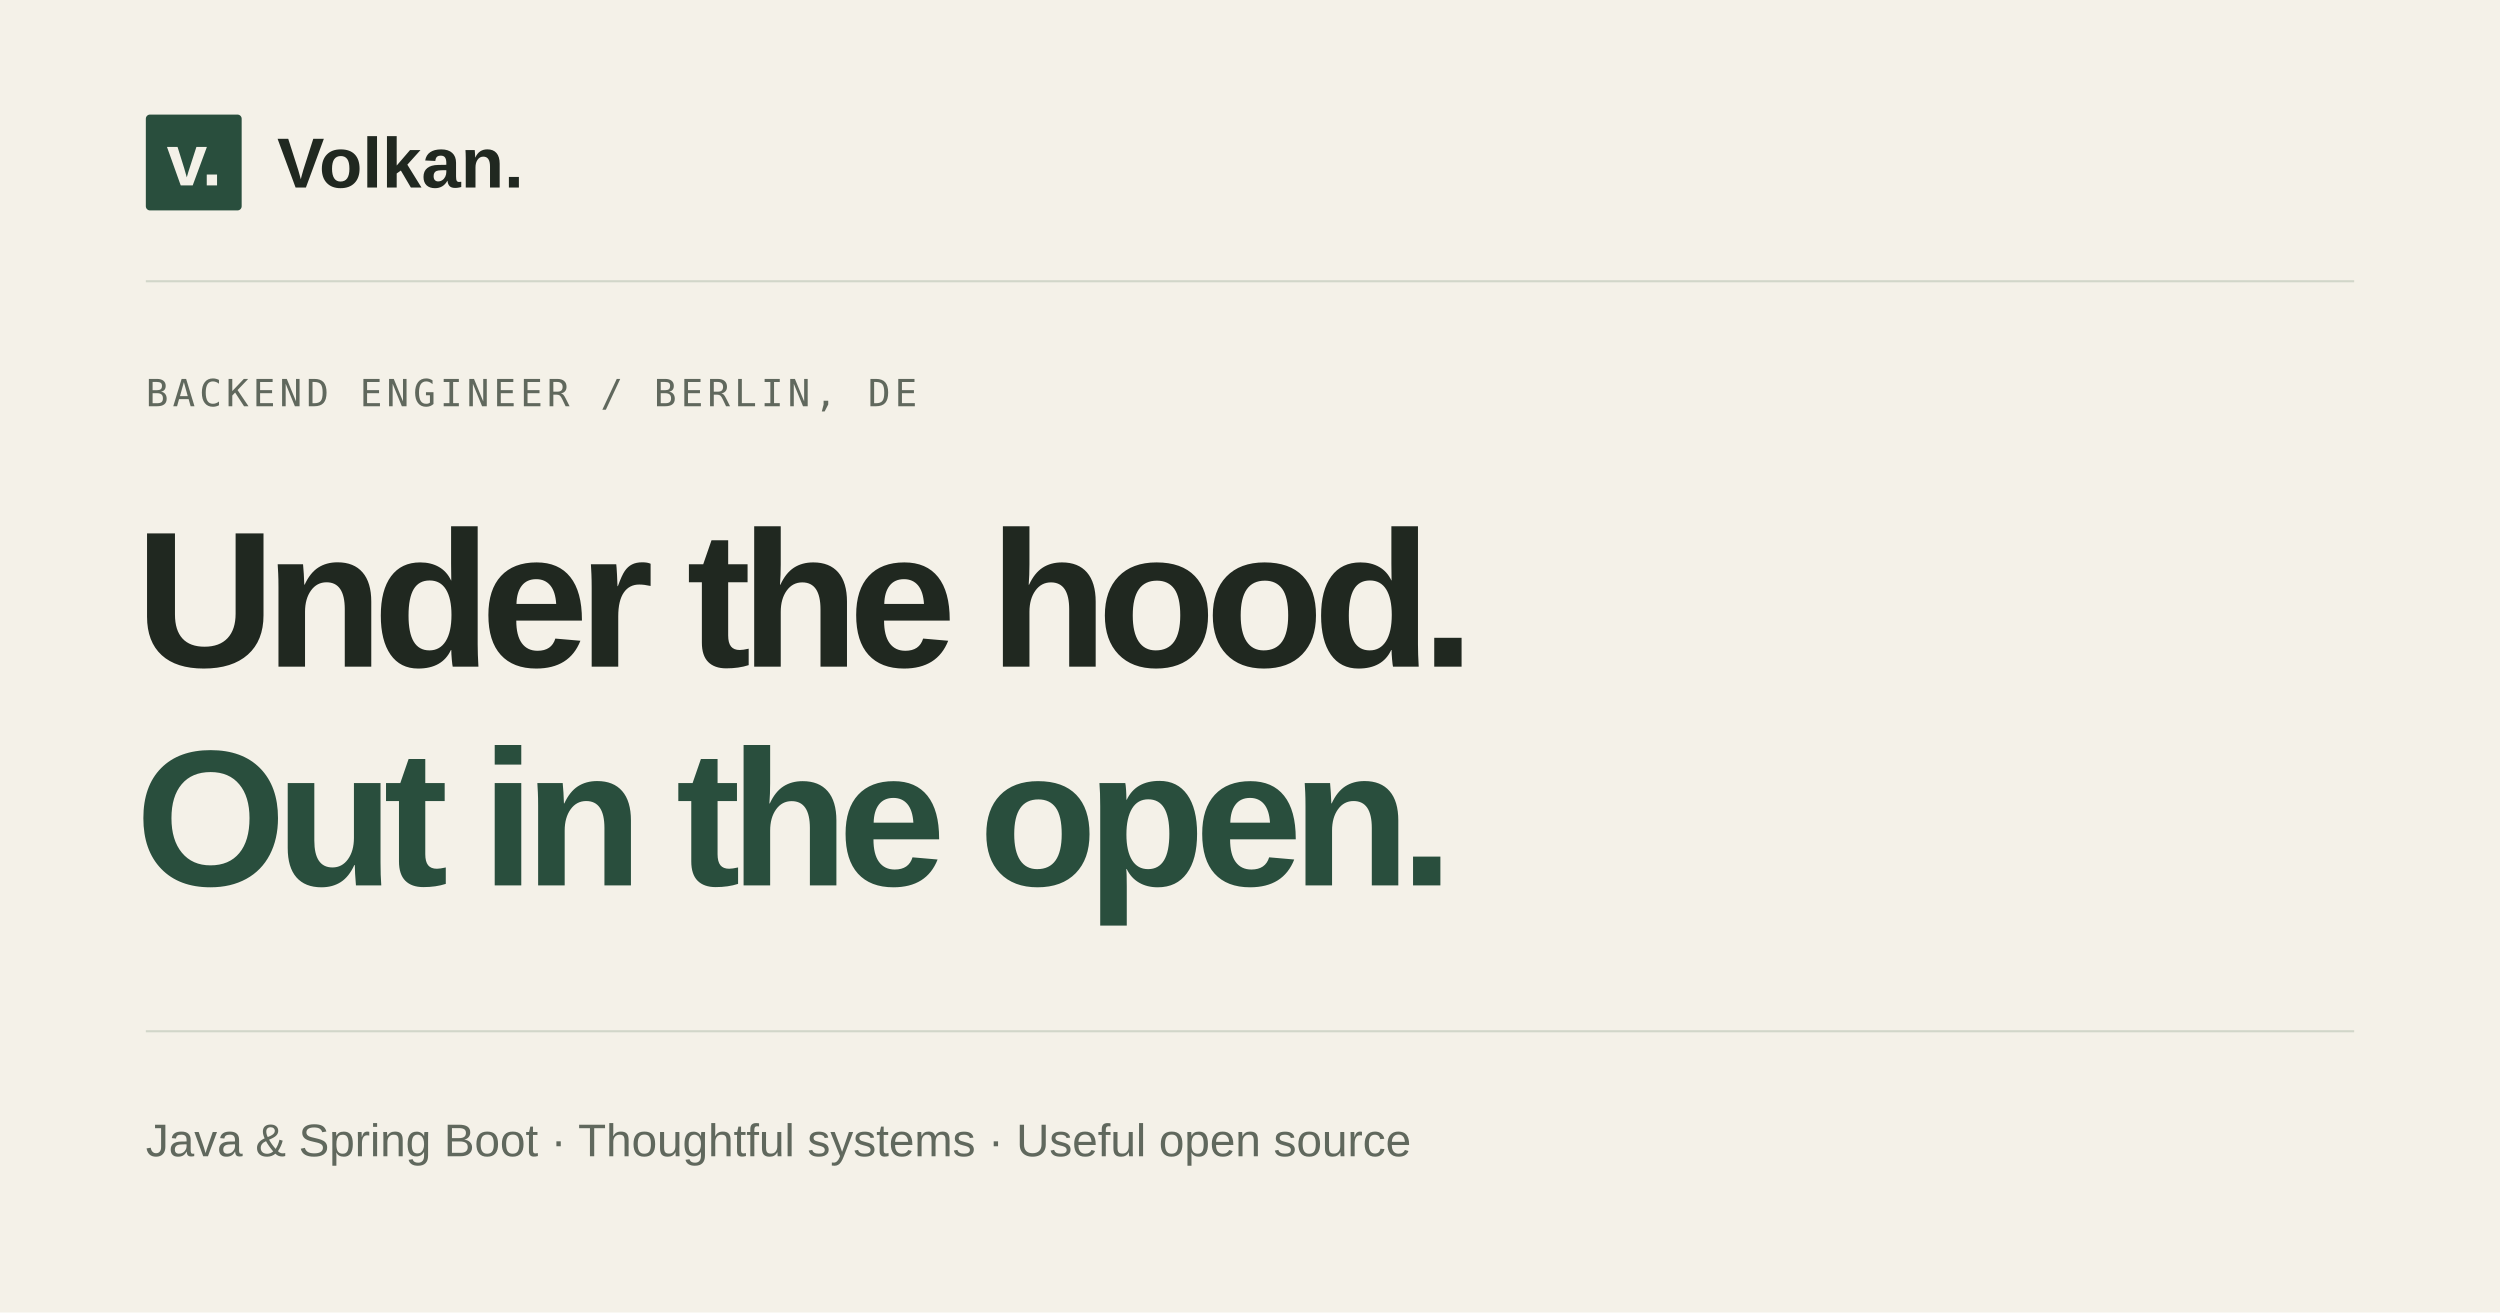
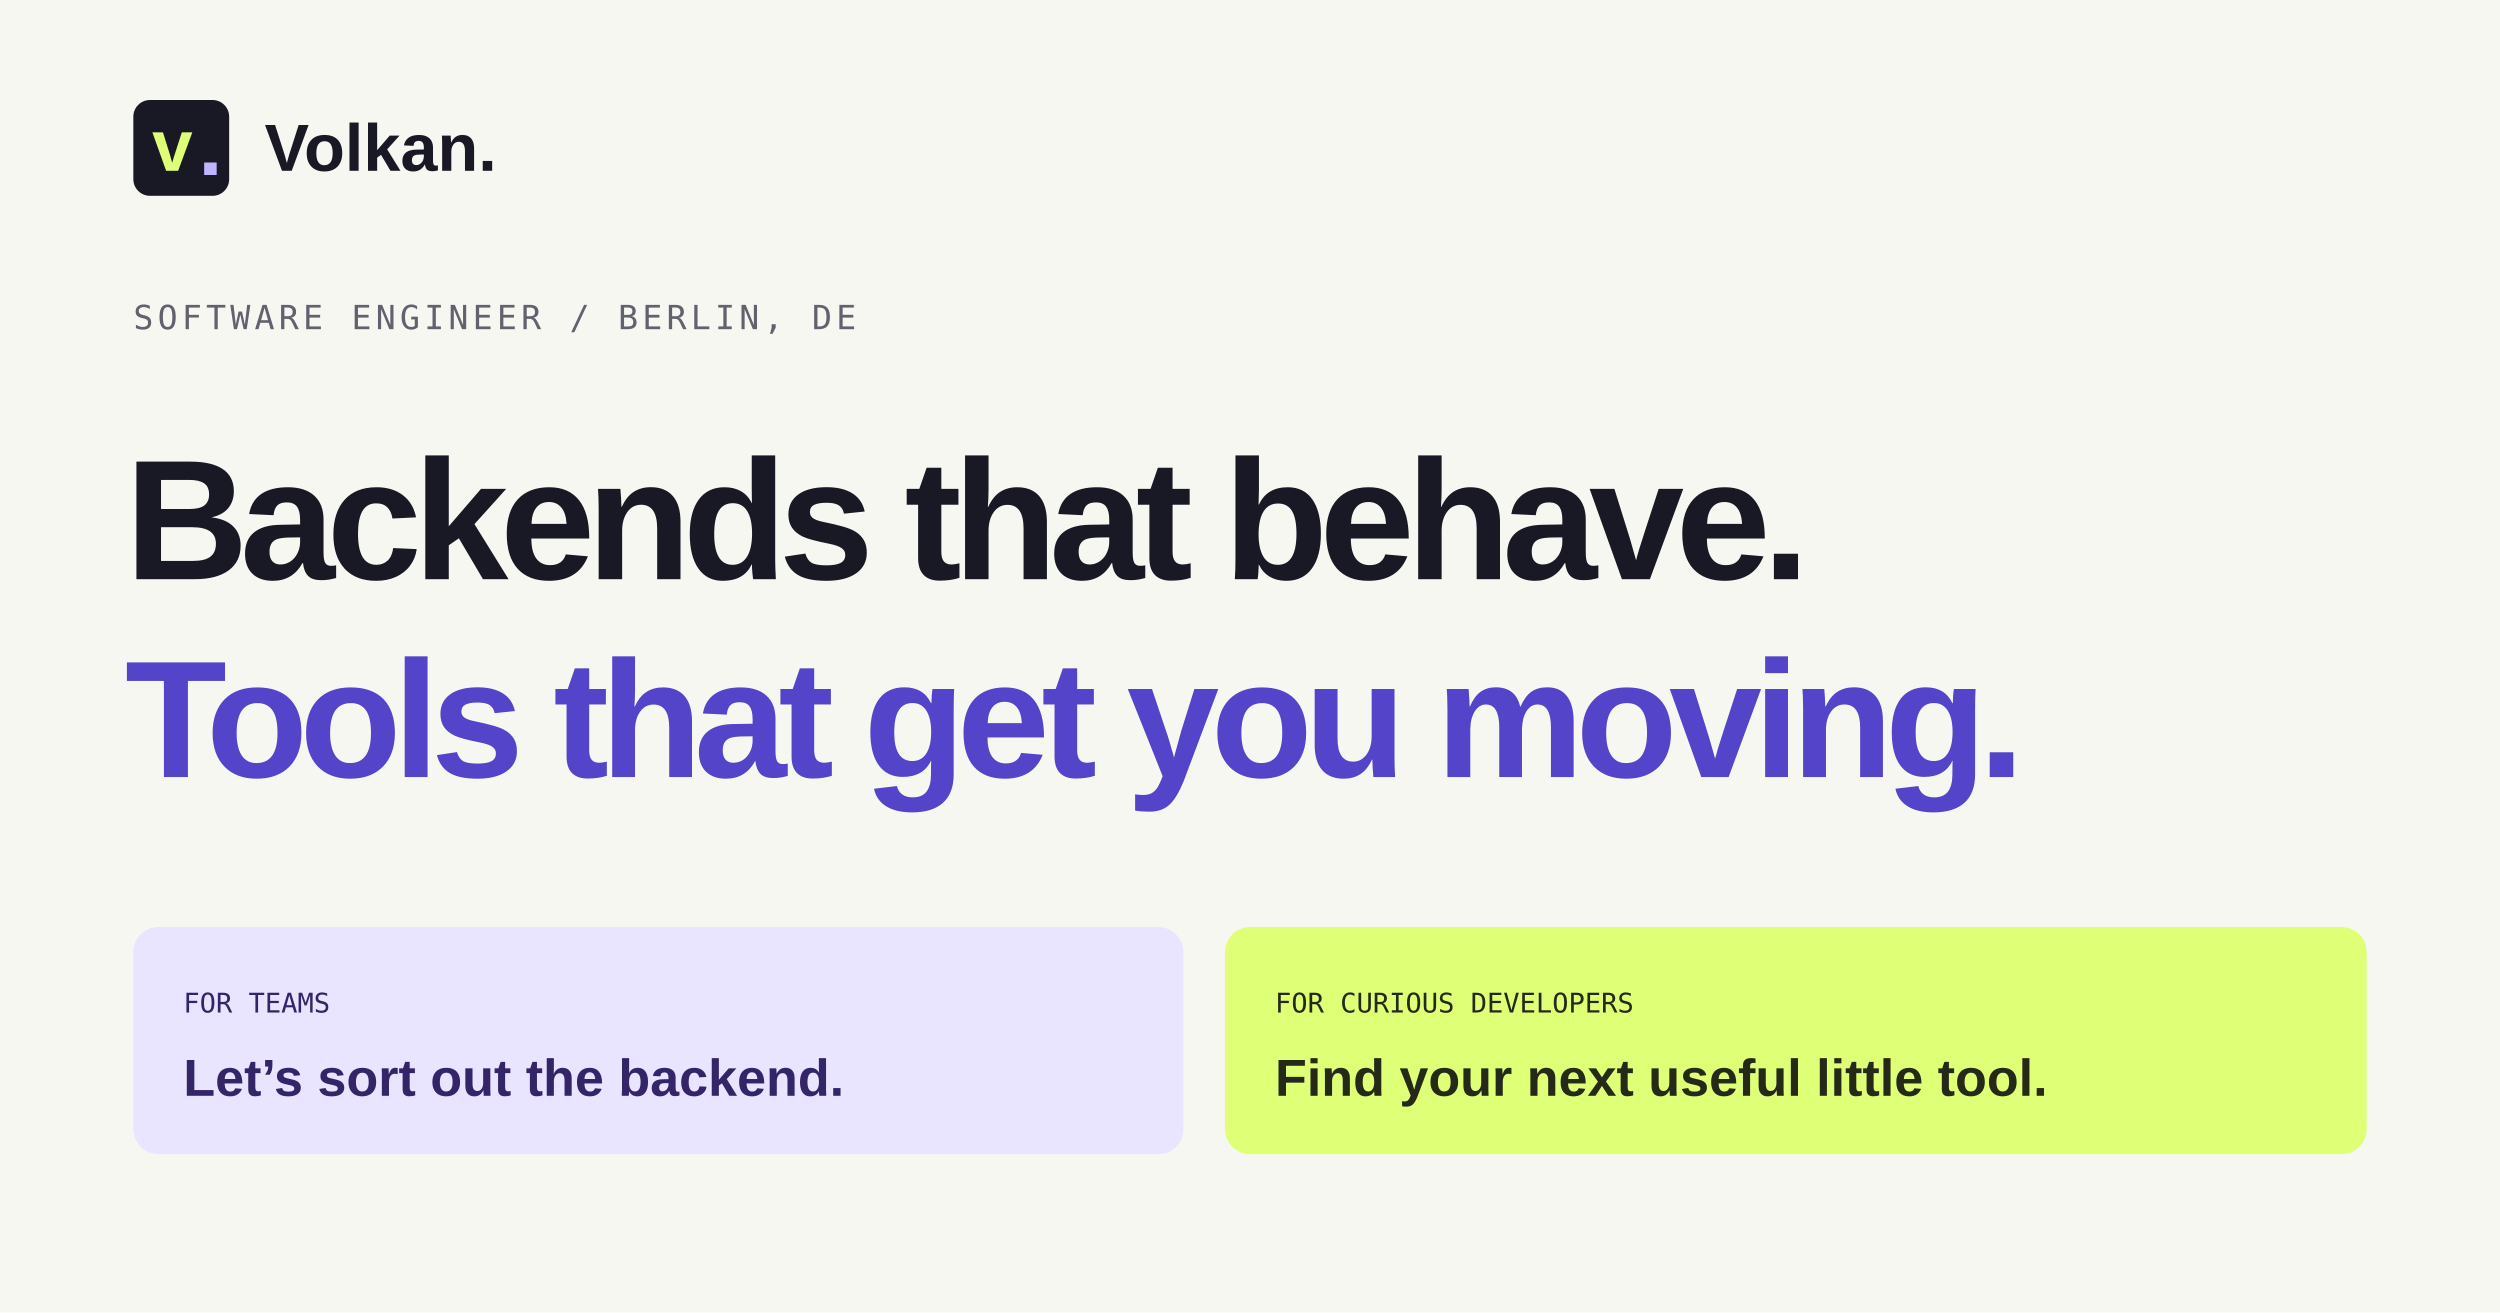
<svg xmlns="http://www.w3.org/2000/svg" width="1200" height="630" viewBox="0 0 1200 630">
-   <rect width="1200" height="630" fill="#f4f1e8" />
-   <rect x="70" y="55" width="46" height="46" rx="2" fill="#294e3d" />
-   <text x="80" y="89" font-family="Arial,sans-serif" font-size="35" font-weight="bold" fill="#f4f1e8">v.</text>
-   <text x="133" y="90" font-family="Arial,sans-serif" font-size="34" font-weight="bold" fill="#202820">Volkan.</text>
-   <path d="M70 135h1060" stroke="#d1d6c9" />
-   <text x="70" y="195" font-family="monospace" font-size="18" letter-spacing="2" fill="#60685d">BACKEND ENGINEER / BERLIN, DE</text>
-   <text x="65" y="320" font-family="Arial,sans-serif" font-size="93" font-weight="bold" letter-spacing="-5" fill="#202820">Under the hood.</text>
-   <text x="65" y="425" font-family="Arial,sans-serif" font-size="93" font-weight="bold" letter-spacing="-5" fill="#294e3d">Out in the open.</text>
-   <path d="M70 495h1060" stroke="#d1d6c9" />
-   <text x="70" y="555" font-family="Arial,sans-serif" font-size="22" fill="#60685d">Java &amp; Spring Boot · Thoughtful systems · Useful open source</text>
+   <rect width="1200" height="630" fill="#f7f7f2" />
+   <rect x="64" y="48" width="46" height="46" rx="8" fill="#191925" />
+   <text x="73" y="82" font-family="Arial,sans-serif" font-size="35" font-weight="bold" fill="#dfff76">v</text>
+   <rect x="98" y="78" width="6" height="6" fill="#beb4ff" />
+   <text x="127" y="82" font-family="Arial,sans-serif" font-size="32" font-weight="bold" fill="#191925">Volkan.</text>
+   <text x="64" y="158" font-family="monospace" font-size="16" letter-spacing="2" fill="#62626f">SOFTWARE ENGINEER / BERLIN, DE</text>
+   <text x="60" y="278" font-family="Arial,sans-serif" font-size="82" font-weight="bold" letter-spacing="-4" fill="#191925">Backends that behave.</text>
+   <text x="60" y="373" font-family="Arial,sans-serif" font-size="80" font-weight="bold" letter-spacing="-4" fill="#5344c9">Tools that get you moving.</text>
+   <rect x="64" y="445" width="504" height="109" rx="12" fill="#e9e4ff" />
+   <text x="88" y="486" font-family="monospace" font-size="13" fill="#332568">FOR TEAMS</text>
+   <text x="88" y="526" font-family="Arial,sans-serif" font-size="25" font-weight="bold" fill="#332568">Let’s sort out the backend.</text>
+   <rect x="588" y="445" width="548" height="109" rx="12" fill="#dfff76" />
+   <text x="612" y="486" font-family="monospace" font-size="13" fill="#252918">FOR CURIOUS DEVELOPERS</text>
+   <text x="612" y="526" font-family="Arial,sans-serif" font-size="25" font-weight="bold" fill="#252918">Find your next useful little tool.</text>
</svg>
